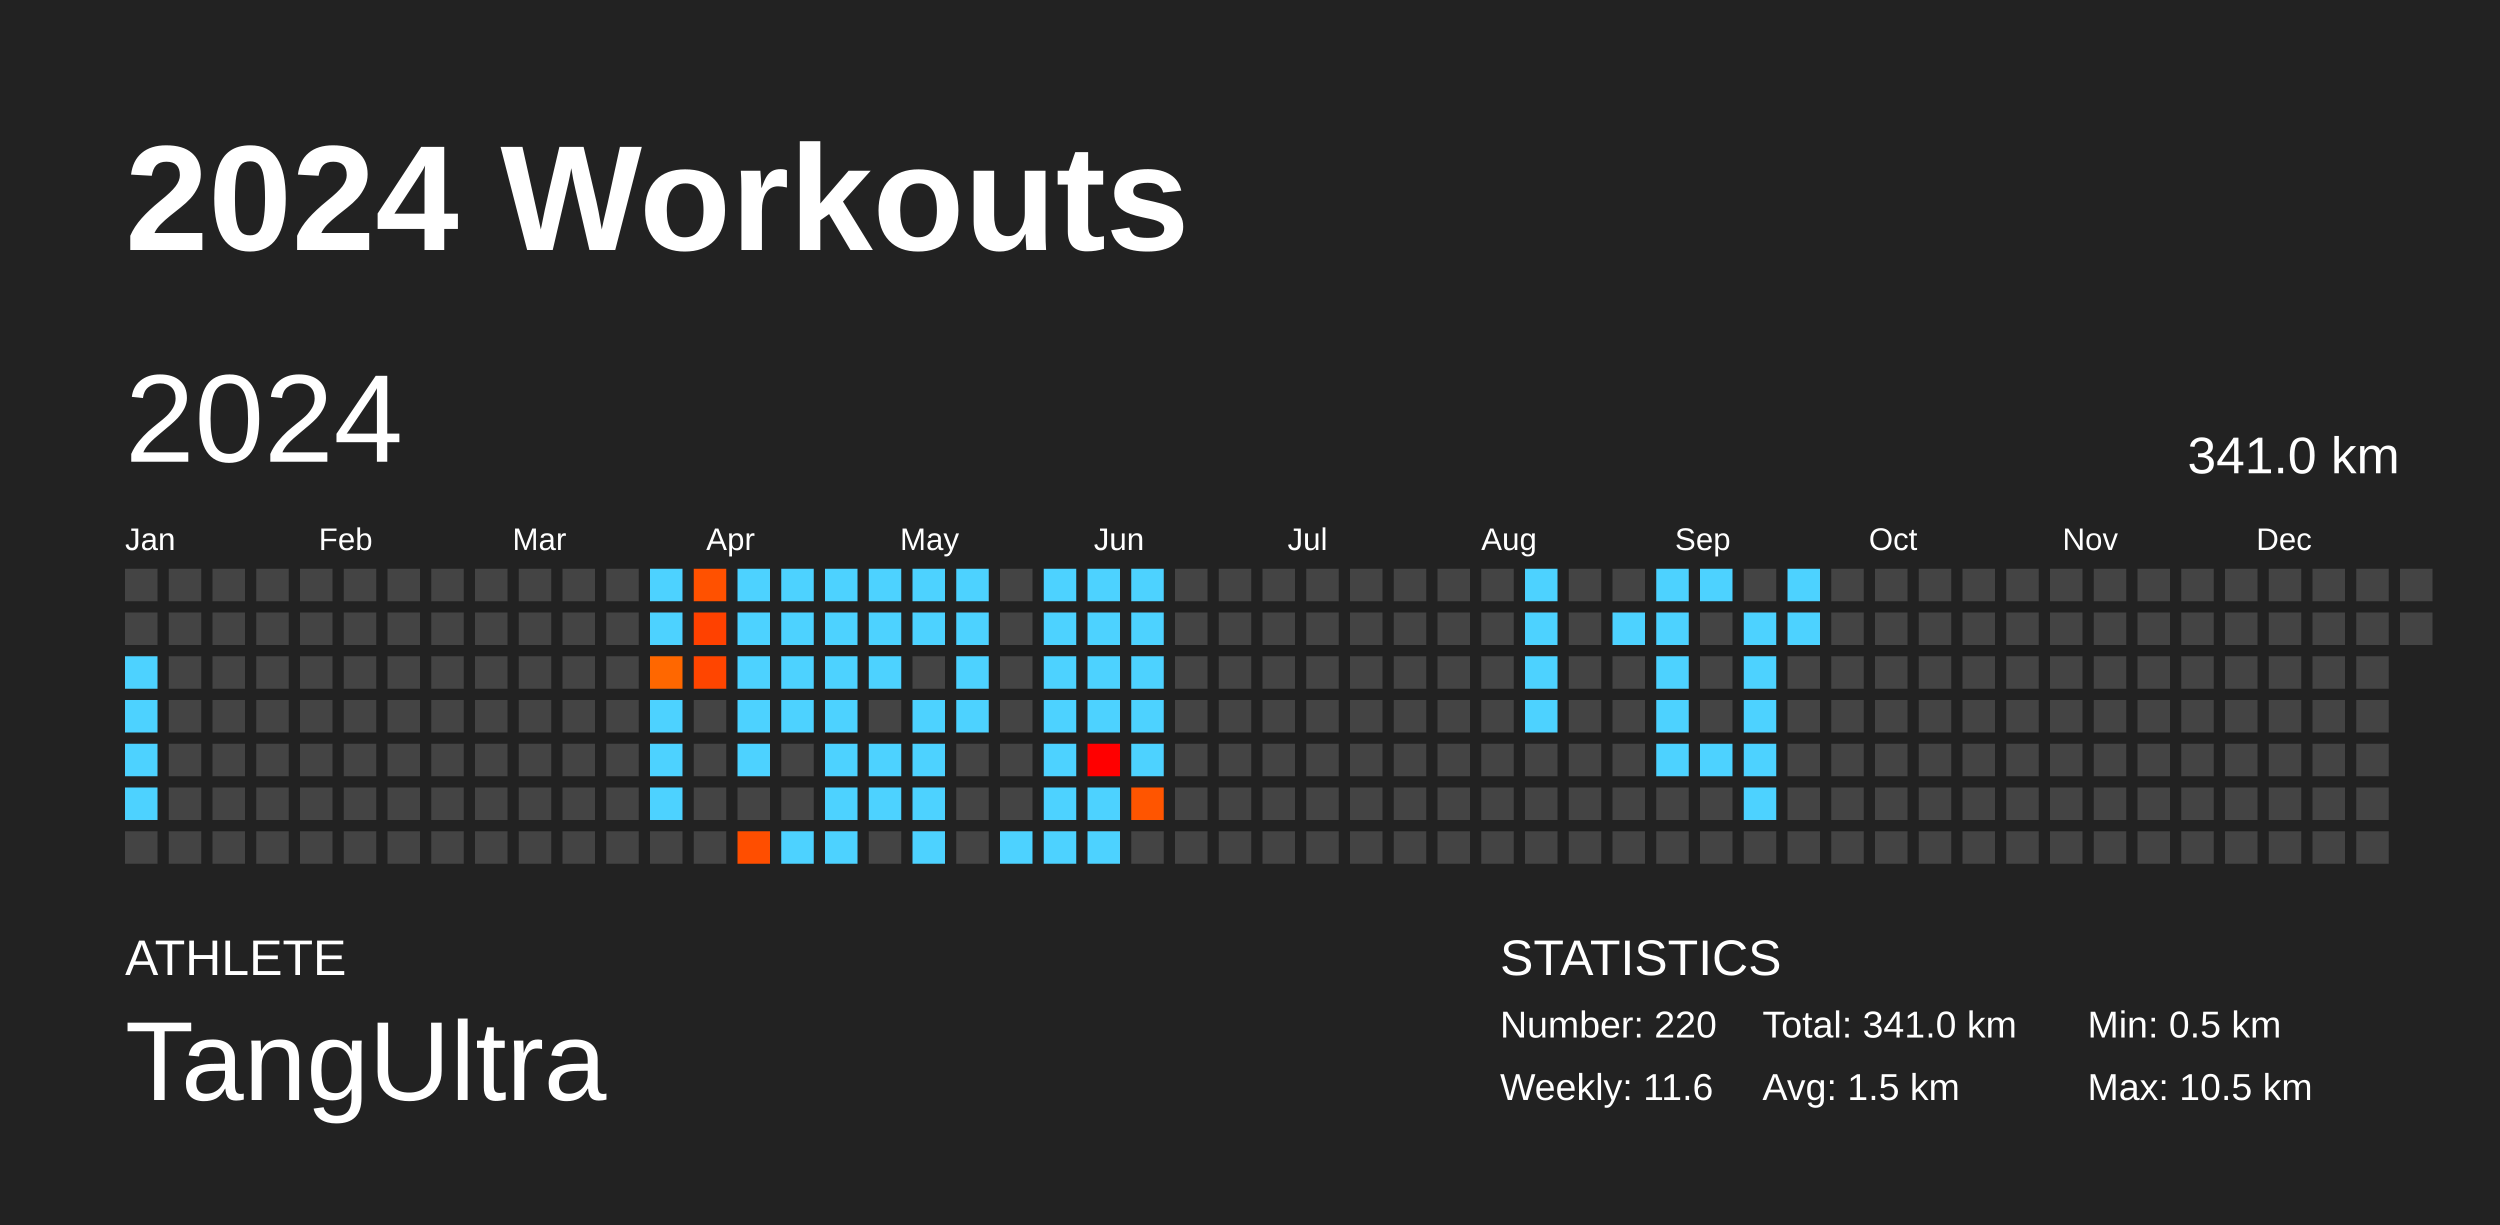
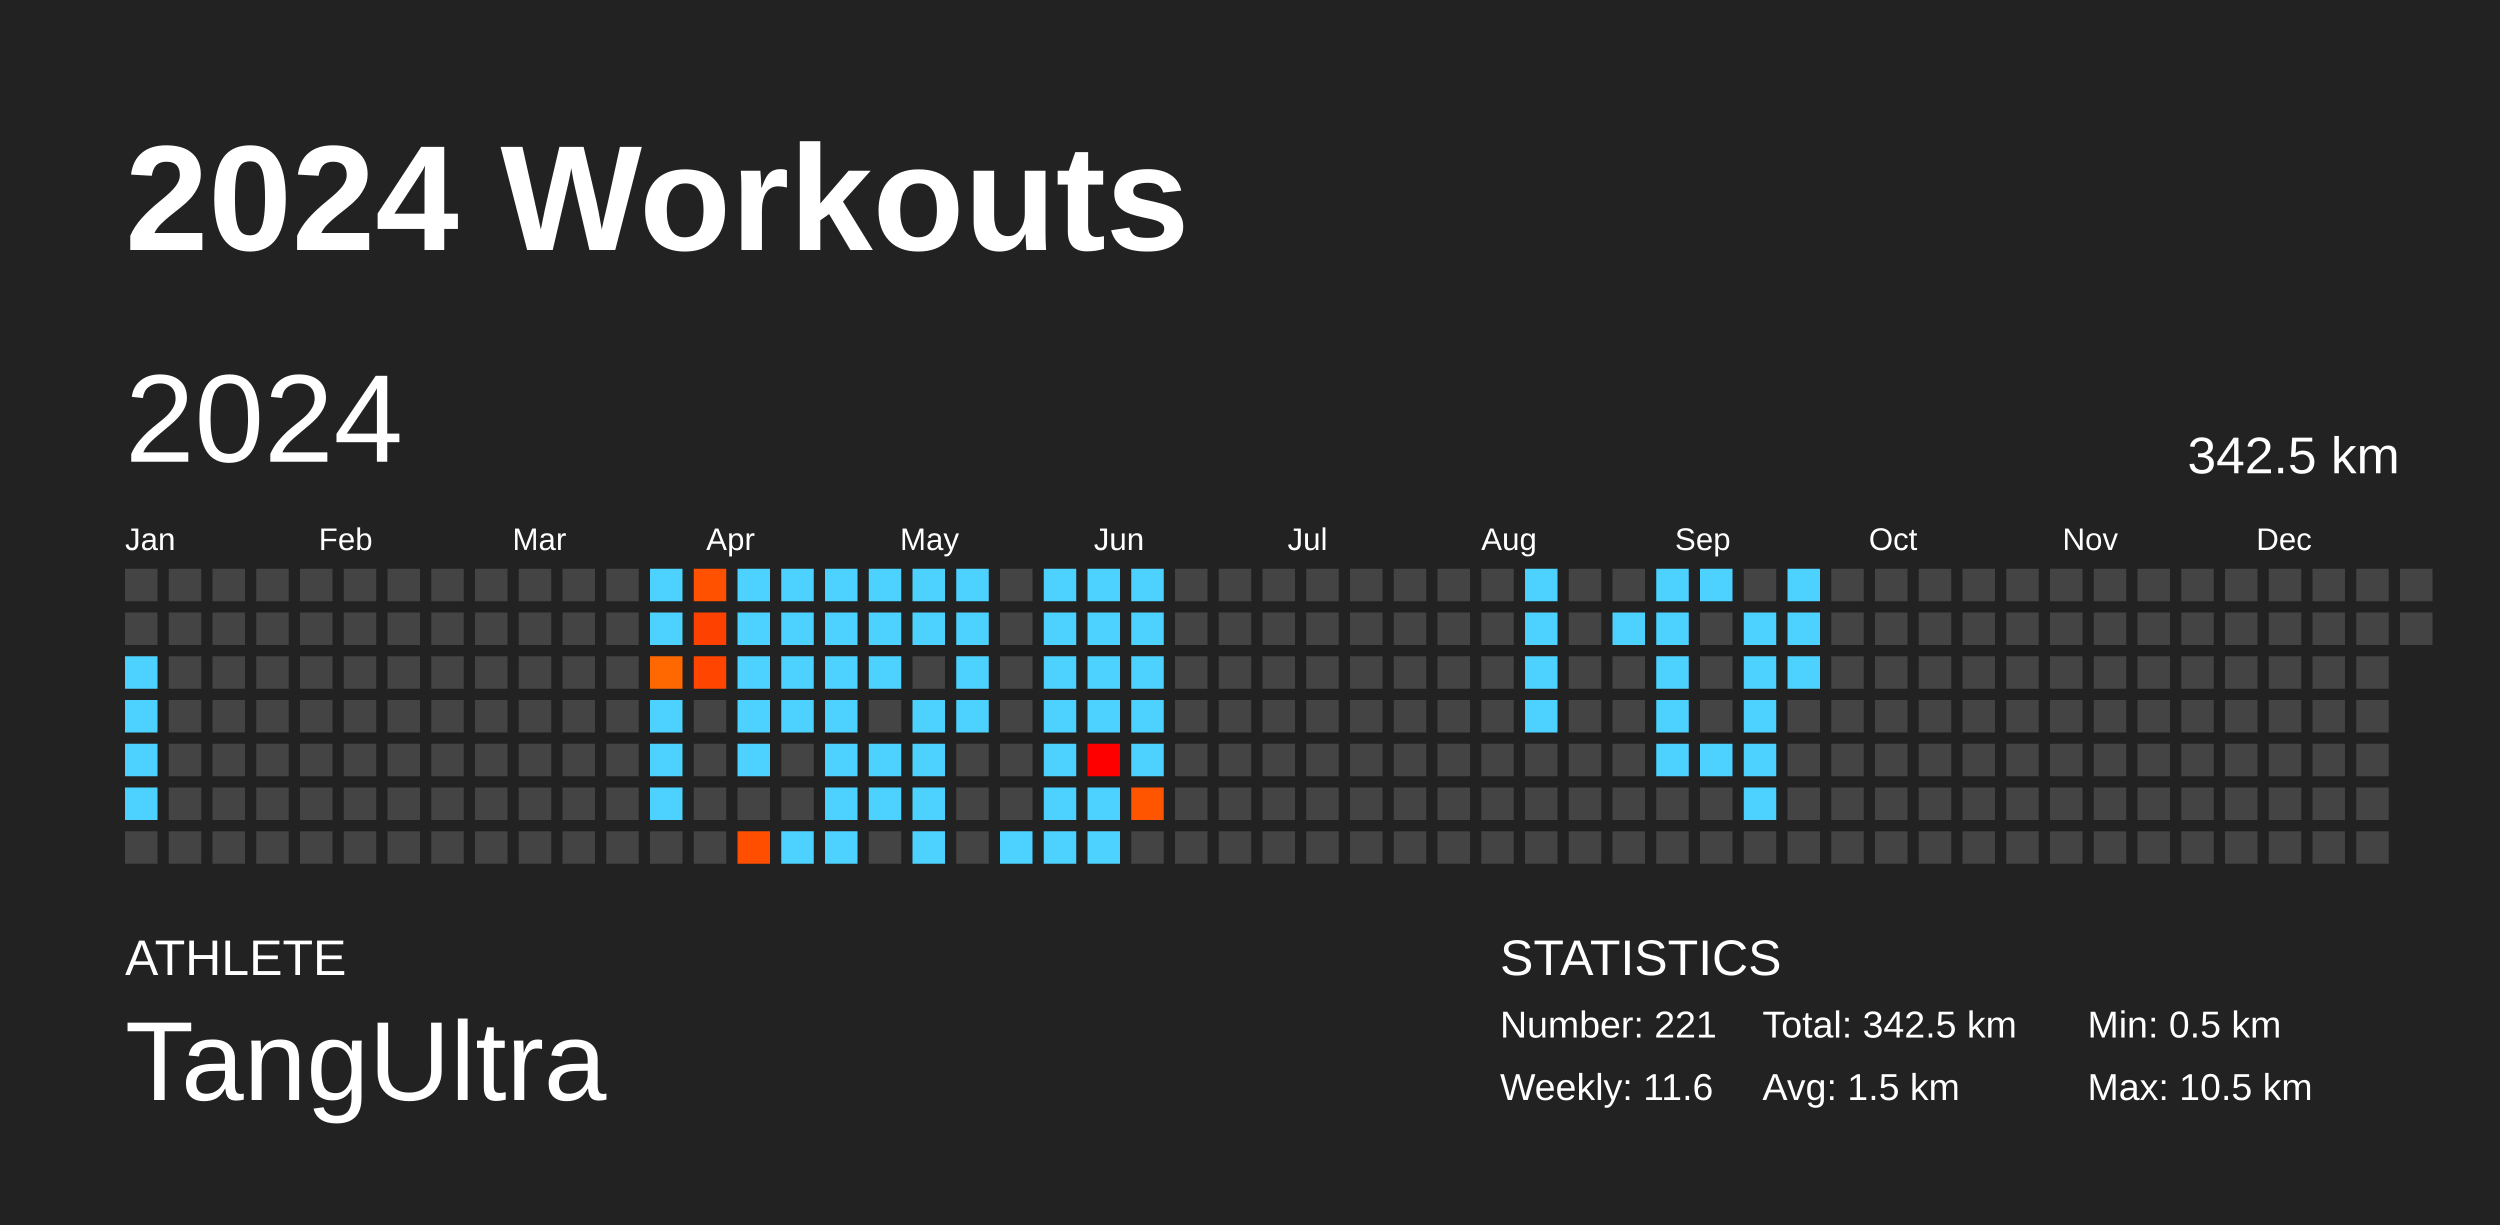
<svg xmlns="http://www.w3.org/2000/svg" baseProfile="full" height="98mm" version="1.1" viewBox="0,0,200,98" width="200mm">
  <defs />
  <rect fill="#222222" height="98" width="200" x="0" y="0" />
  <text fill="#FFFFFF" style="font-size:12px; font-family:Arial; font-weight:bold;" x="10" y="20">2024 Workouts</text>
  <text fill="#FFFFFF" style="font-size:4px; font-family:Arial" x="10" y="78">ATHLETE</text>
  <text fill="#FFFFFF" style="font-size:9px; font-family:Arial" x="10" y="88">TangUltra</text>
  <text fill="#FFFFFF" style="font-size:4px; font-family:Arial" x="120" y="78">STATISTICS</text>
-   <text fill="#FFFFFF" style="font-size:3px; font-family:Arial" x="120" y="83">Number: 220</text>
+   <text fill="#FFFFFF" style="font-size:3px; font-family:Arial" x="120" y="83">Number: 221</text>
  <text fill="#FFFFFF" style="font-size:3px; font-family:Arial" x="120" y="88">Weekly: 11.6</text>
-   <text fill="#FFFFFF" style="font-size:3px; font-family:Arial" x="141" y="83">Total: 341.0 km</text>
+   <text fill="#FFFFFF" style="font-size:3px; font-family:Arial" x="141" y="83">Total: 342.5 km</text>
  <text fill="#FFFFFF" style="font-size:3px; font-family:Arial" x="141" y="88">Avg: 1.5 km</text>
  <text fill="#FFFFFF" style="font-size:3px; font-family:Arial" x="167" y="83">Min: 0.5 km</text>
  <text fill="#FFFFFF" style="font-size:3px; font-family:Arial" x="167" y="88">Max: 10.5 km</text>
  <text dominant-baseline="hanging" fill="#FFFFFF" style="font-size:10.0px; font-family:Arial;" x="10" y="30">2024</text>
-   <text dominant-baseline="hanging" fill="#FFFFFF" style="font-size:4.125px; font-family:Arial;" x="175" y="35">341.0 km</text>
+   <text dominant-baseline="hanging" fill="#FFFFFF" style="font-size:4.125px; font-family:Arial;" x="175" y="35">342.5 km</text>
  <text fill="#FFFFFF" style="font-size:2.5px; font-family:Arial" x="10.0" y="44">Jan</text>
  <text fill="#FFFFFF" style="font-size:2.5px; font-family:Arial" x="25.5" y="44">Feb</text>
  <text fill="#FFFFFF" style="font-size:2.5px; font-family:Arial" x="41.0" y="44">Mar</text>
  <text fill="#FFFFFF" style="font-size:2.5px; font-family:Arial" x="56.5" y="44">Apr</text>
  <text fill="#FFFFFF" style="font-size:2.5px; font-family:Arial" x="72.0" y="44">May</text>
  <text fill="#FFFFFF" style="font-size:2.5px; font-family:Arial" x="87.5" y="44">Jun</text>
  <text fill="#FFFFFF" style="font-size:2.5px; font-family:Arial" x="103.0" y="44">Jul</text>
  <text fill="#FFFFFF" style="font-size:2.5px; font-family:Arial" x="118.5" y="44">Aug</text>
  <text fill="#FFFFFF" style="font-size:2.5px; font-family:Arial" x="134.0" y="44">Sep</text>
  <text fill="#FFFFFF" style="font-size:2.5px; font-family:Arial" x="149.5" y="44">Oct</text>
  <text fill="#FFFFFF" style="font-size:2.5px; font-family:Arial" x="165.0" y="44">Nov</text>
  <text fill="#FFFFFF" style="font-size:2.5px; font-family:Arial" x="180.5" y="44">Dec</text>
  <rect fill="#444444" height="2.6" width="2.6" x="10.0" y="45.5" />
  <rect fill="#444444" height="2.6" width="2.6" x="10.0" y="49.0" />
  <rect fill="#4dd2ff" height="2.6" width="2.6" x="10.0" y="52.5" />
  <rect fill="#4dd2ff" height="2.6" width="2.6" x="10.0" y="56.0" />
  <rect fill="#4dd2ff" height="2.6" width="2.6" x="10.0" y="59.5" />
  <rect fill="#4dd2ff" height="2.6" width="2.6" x="10.0" y="63.0" />
  <rect fill="#444444" height="2.6" width="2.6" x="10.0" y="66.5" />
  <rect fill="#444444" height="2.6" width="2.6" x="13.5" y="45.5" />
  <rect fill="#444444" height="2.6" width="2.6" x="13.5" y="49.0" />
  <rect fill="#444444" height="2.6" width="2.6" x="13.5" y="52.5" />
  <rect fill="#444444" height="2.6" width="2.6" x="13.5" y="56.0" />
  <rect fill="#444444" height="2.6" width="2.6" x="13.5" y="59.5" />
  <rect fill="#444444" height="2.6" width="2.6" x="13.5" y="63.0" />
  <rect fill="#444444" height="2.6" width="2.6" x="13.5" y="66.5" />
  <rect fill="#444444" height="2.6" width="2.6" x="17.0" y="45.5" />
  <rect fill="#444444" height="2.6" width="2.6" x="17.0" y="49.0" />
  <rect fill="#444444" height="2.6" width="2.6" x="17.0" y="52.5" />
  <rect fill="#444444" height="2.6" width="2.6" x="17.0" y="56.0" />
  <rect fill="#444444" height="2.6" width="2.6" x="17.0" y="59.5" />
  <rect fill="#444444" height="2.6" width="2.6" x="17.0" y="63.0" />
  <rect fill="#444444" height="2.6" width="2.6" x="17.0" y="66.5" />
  <rect fill="#444444" height="2.6" width="2.6" x="20.5" y="45.5" />
  <rect fill="#444444" height="2.6" width="2.6" x="20.5" y="49.0" />
  <rect fill="#444444" height="2.6" width="2.6" x="20.5" y="52.5" />
  <rect fill="#444444" height="2.6" width="2.6" x="20.5" y="56.0" />
  <rect fill="#444444" height="2.6" width="2.6" x="20.5" y="59.5" />
  <rect fill="#444444" height="2.6" width="2.6" x="20.5" y="63.0" />
  <rect fill="#444444" height="2.6" width="2.6" x="20.5" y="66.5" />
  <rect fill="#444444" height="2.6" width="2.6" x="24.0" y="45.5" />
  <rect fill="#444444" height="2.6" width="2.6" x="24.0" y="49.0" />
  <rect fill="#444444" height="2.6" width="2.6" x="24.0" y="52.5" />
  <rect fill="#444444" height="2.6" width="2.6" x="24.0" y="56.0" />
  <rect fill="#444444" height="2.6" width="2.6" x="24.0" y="59.5" />
  <rect fill="#444444" height="2.6" width="2.6" x="24.0" y="63.0" />
  <rect fill="#444444" height="2.6" width="2.6" x="24.0" y="66.5" />
  <rect fill="#444444" height="2.6" width="2.6" x="27.5" y="45.5" />
  <rect fill="#444444" height="2.6" width="2.6" x="27.5" y="49.0" />
  <rect fill="#444444" height="2.6" width="2.6" x="27.5" y="52.5" />
  <rect fill="#444444" height="2.6" width="2.6" x="27.5" y="56.0" />
  <rect fill="#444444" height="2.6" width="2.6" x="27.5" y="59.5" />
  <rect fill="#444444" height="2.6" width="2.6" x="27.5" y="63.0" />
  <rect fill="#444444" height="2.6" width="2.6" x="27.5" y="66.5" />
  <rect fill="#444444" height="2.6" width="2.6" x="31.0" y="45.5" />
  <rect fill="#444444" height="2.6" width="2.6" x="31.0" y="49.0" />
  <rect fill="#444444" height="2.6" width="2.6" x="31.0" y="52.5" />
  <rect fill="#444444" height="2.6" width="2.6" x="31.0" y="56.0" />
  <rect fill="#444444" height="2.6" width="2.6" x="31.0" y="59.5" />
  <rect fill="#444444" height="2.6" width="2.6" x="31.0" y="63.0" />
  <rect fill="#444444" height="2.6" width="2.6" x="31.0" y="66.5" />
  <rect fill="#444444" height="2.6" width="2.6" x="34.5" y="45.5" />
  <rect fill="#444444" height="2.6" width="2.6" x="34.5" y="49.0" />
  <rect fill="#444444" height="2.6" width="2.6" x="34.5" y="52.5" />
  <rect fill="#444444" height="2.6" width="2.6" x="34.5" y="56.0" />
  <rect fill="#444444" height="2.6" width="2.6" x="34.5" y="59.5" />
  <rect fill="#444444" height="2.6" width="2.6" x="34.5" y="63.0" />
  <rect fill="#444444" height="2.6" width="2.6" x="34.5" y="66.5" />
  <rect fill="#444444" height="2.6" width="2.6" x="38.0" y="45.5" />
  <rect fill="#444444" height="2.6" width="2.6" x="38.0" y="49.0" />
  <rect fill="#444444" height="2.6" width="2.6" x="38.0" y="52.5" />
  <rect fill="#444444" height="2.6" width="2.6" x="38.0" y="56.0" />
  <rect fill="#444444" height="2.6" width="2.6" x="38.0" y="59.5" />
  <rect fill="#444444" height="2.6" width="2.6" x="38.0" y="63.0" />
  <rect fill="#444444" height="2.6" width="2.6" x="38.0" y="66.5" />
  <rect fill="#444444" height="2.6" width="2.6" x="41.5" y="45.5" />
  <rect fill="#444444" height="2.6" width="2.6" x="41.5" y="49.0" />
  <rect fill="#444444" height="2.6" width="2.6" x="41.5" y="52.5" />
  <rect fill="#444444" height="2.6" width="2.6" x="41.5" y="56.0" />
  <rect fill="#444444" height="2.6" width="2.6" x="41.5" y="59.5" />
  <rect fill="#444444" height="2.6" width="2.6" x="41.5" y="63.0" />
  <rect fill="#444444" height="2.6" width="2.6" x="41.5" y="66.5" />
  <rect fill="#444444" height="2.6" width="2.6" x="45.0" y="45.5" />
  <rect fill="#444444" height="2.6" width="2.6" x="45.0" y="49.0" />
  <rect fill="#444444" height="2.6" width="2.6" x="45.0" y="52.5" />
  <rect fill="#444444" height="2.6" width="2.6" x="45.0" y="56.0" />
  <rect fill="#444444" height="2.6" width="2.6" x="45.0" y="59.5" />
  <rect fill="#444444" height="2.6" width="2.6" x="45.0" y="63.0" />
  <rect fill="#444444" height="2.6" width="2.6" x="45.0" y="66.5" />
  <rect fill="#444444" height="2.6" width="2.6" x="48.5" y="45.5" />
  <rect fill="#444444" height="2.6" width="2.6" x="48.5" y="49.0" />
  <rect fill="#444444" height="2.6" width="2.6" x="48.5" y="52.5" />
  <rect fill="#444444" height="2.6" width="2.6" x="48.5" y="56.0" />
  <rect fill="#444444" height="2.6" width="2.6" x="48.5" y="59.5" />
  <rect fill="#444444" height="2.6" width="2.6" x="48.5" y="63.0" />
  <rect fill="#444444" height="2.6" width="2.6" x="48.5" y="66.5" />
  <rect fill="#4dd2ff" height="2.6" width="2.6" x="52.0" y="45.5" />
  <rect fill="#4dd2ff" height="2.6" width="2.6" x="52.0" y="49.0" />
  <rect fill="#ff6700" height="2.6" width="2.6" x="52.0" y="52.5" />
  <rect fill="#4dd2ff" height="2.6" width="2.6" x="52.0" y="56.0" />
  <rect fill="#4dd2ff" height="2.6" width="2.6" x="52.0" y="59.5" />
  <rect fill="#4dd2ff" height="2.6" width="2.6" x="52.0" y="63.0" />
  <rect fill="#444444" height="2.6" width="2.6" x="52.0" y="66.5" />
  <rect fill="#ff5100" height="2.6" width="2.6" x="55.5" y="45.5" />
  <rect fill="#ff4100" height="2.6" width="2.6" x="55.5" y="49.0" />
  <rect fill="#ff4500" height="2.6" width="2.6" x="55.5" y="52.5" />
  <rect fill="#444444" height="2.6" width="2.6" x="55.5" y="56.0" />
  <rect fill="#444444" height="2.6" width="2.6" x="55.5" y="59.5" />
  <rect fill="#444444" height="2.6" width="2.6" x="55.5" y="63.0" />
  <rect fill="#444444" height="2.6" width="2.6" x="55.5" y="66.5" />
  <rect fill="#4dd2ff" height="2.6" width="2.6" x="59.0" y="45.5" />
  <rect fill="#4dd2ff" height="2.6" width="2.6" x="59.0" y="49.0" />
  <rect fill="#4dd2ff" height="2.6" width="2.6" x="59.0" y="52.5" />
  <rect fill="#4dd2ff" height="2.6" width="2.6" x="59.0" y="56.0" />
  <rect fill="#4dd2ff" height="2.6" width="2.6" x="59.0" y="59.5" />
  <rect fill="#444444" height="2.6" width="2.6" x="59.0" y="63.0" />
  <rect fill="#ff4e00" height="2.6" width="2.6" x="59.0" y="66.5" />
  <rect fill="#4dd2ff" height="2.6" width="2.6" x="62.5" y="45.5" />
  <rect fill="#4dd2ff" height="2.6" width="2.6" x="62.5" y="49.0" />
  <rect fill="#4dd2ff" height="2.6" width="2.6" x="62.5" y="52.5" />
  <rect fill="#4dd2ff" height="2.6" width="2.6" x="62.5" y="56.0" />
  <rect fill="#444444" height="2.6" width="2.6" x="62.5" y="59.5" />
  <rect fill="#444444" height="2.6" width="2.6" x="62.5" y="63.0" />
  <rect fill="#4dd2ff" height="2.6" width="2.6" x="62.5" y="66.5" />
  <rect fill="#4dd2ff" height="2.6" width="2.6" x="66.0" y="45.5" />
  <rect fill="#4dd2ff" height="2.6" width="2.6" x="66.0" y="49.0" />
  <rect fill="#4dd2ff" height="2.6" width="2.6" x="66.0" y="52.5" />
  <rect fill="#4dd2ff" height="2.6" width="2.6" x="66.0" y="56.0" />
  <rect fill="#4dd2ff" height="2.6" width="2.6" x="66.0" y="59.5" />
  <rect fill="#4dd2ff" height="2.6" width="2.6" x="66.0" y="63.0" />
  <rect fill="#4dd2ff" height="2.6" width="2.6" x="66.0" y="66.5" />
  <rect fill="#4dd2ff" height="2.6" width="2.6" x="69.5" y="45.5" />
  <rect fill="#4dd2ff" height="2.6" width="2.6" x="69.5" y="49.0" />
  <rect fill="#4dd2ff" height="2.6" width="2.6" x="69.5" y="52.5" />
  <rect fill="#444444" height="2.6" width="2.6" x="69.5" y="56.0" />
  <rect fill="#4dd2ff" height="2.6" width="2.6" x="69.5" y="59.5" />
  <rect fill="#4dd2ff" height="2.6" width="2.6" x="69.5" y="63.0" />
  <rect fill="#444444" height="2.6" width="2.6" x="69.5" y="66.5" />
  <rect fill="#4dd2ff" height="2.6" width="2.6" x="73.0" y="45.5" />
  <rect fill="#4dd2ff" height="2.6" width="2.6" x="73.0" y="49.0" />
  <rect fill="#444444" height="2.6" width="2.6" x="73.0" y="52.5" />
  <rect fill="#4dd2ff" height="2.6" width="2.6" x="73.0" y="56.0" />
  <rect fill="#4dd2ff" height="2.6" width="2.6" x="73.0" y="59.5" />
  <rect fill="#4dd2ff" height="2.6" width="2.6" x="73.0" y="63.0" />
  <rect fill="#4dd2ff" height="2.6" width="2.6" x="73.0" y="66.5" />
  <rect fill="#4dd2ff" height="2.6" width="2.6" x="76.5" y="45.5" />
  <rect fill="#4dd2ff" height="2.6" width="2.6" x="76.5" y="49.0" />
  <rect fill="#4dd2ff" height="2.6" width="2.6" x="76.5" y="52.5" />
  <rect fill="#4dd2ff" height="2.6" width="2.6" x="76.5" y="56.0" />
  <rect fill="#444444" height="2.6" width="2.6" x="76.5" y="59.5" />
  <rect fill="#444444" height="2.6" width="2.6" x="76.5" y="63.0" />
  <rect fill="#444444" height="2.6" width="2.6" x="76.5" y="66.5" />
  <rect fill="#444444" height="2.6" width="2.6" x="80.0" y="45.5" />
  <rect fill="#444444" height="2.6" width="2.6" x="80.0" y="49.0" />
  <rect fill="#444444" height="2.6" width="2.6" x="80.0" y="52.5" />
  <rect fill="#444444" height="2.6" width="2.6" x="80.0" y="56.0" />
  <rect fill="#444444" height="2.6" width="2.6" x="80.0" y="59.5" />
  <rect fill="#444444" height="2.6" width="2.6" x="80.0" y="63.0" />
  <rect fill="#4dd2ff" height="2.6" width="2.6" x="80.0" y="66.5" />
  <rect fill="#4dd2ff" height="2.6" width="2.6" x="83.5" y="45.5" />
  <rect fill="#4dd2ff" height="2.6" width="2.6" x="83.5" y="49.0" />
  <rect fill="#4dd2ff" height="2.6" width="2.6" x="83.5" y="52.5" />
  <rect fill="#4dd2ff" height="2.6" width="2.6" x="83.5" y="56.0" />
  <rect fill="#4dd2ff" height="2.6" width="2.6" x="83.5" y="59.5" />
  <rect fill="#4dd2ff" height="2.6" width="2.6" x="83.5" y="63.0" />
  <rect fill="#4dd2ff" height="2.6" width="2.6" x="83.5" y="66.5" />
  <rect fill="#4dd2ff" height="2.6" width="2.6" x="87.0" y="45.5" />
  <rect fill="#4dd2ff" height="2.6" width="2.6" x="87.0" y="49.0" />
  <rect fill="#4dd2ff" height="2.6" width="2.6" x="87.0" y="52.5" />
  <rect fill="#4dd2ff" height="2.6" width="2.6" x="87.0" y="56.0" />
  <rect fill="#ff0000" height="2.6" width="2.6" x="87.0" y="59.5" />
  <rect fill="#4dd2ff" height="2.6" width="2.6" x="87.0" y="63.0" />
  <rect fill="#4dd2ff" height="2.6" width="2.6" x="87.0" y="66.5" />
  <rect fill="#4dd2ff" height="2.6" width="2.6" x="90.5" y="45.5" />
  <rect fill="#4dd2ff" height="2.6" width="2.6" x="90.5" y="49.0" />
  <rect fill="#4dd2ff" height="2.6" width="2.6" x="90.5" y="52.5" />
  <rect fill="#4dd2ff" height="2.6" width="2.6" x="90.5" y="56.0" />
  <rect fill="#4dd2ff" height="2.6" width="2.6" x="90.5" y="59.5" />
  <rect fill="#ff5500" height="2.6" width="2.6" x="90.5" y="63.0" />
  <rect fill="#444444" height="2.6" width="2.6" x="90.5" y="66.5" />
  <rect fill="#444444" height="2.6" width="2.6" x="94.0" y="45.5" />
  <rect fill="#444444" height="2.6" width="2.6" x="94.0" y="49.0" />
  <rect fill="#444444" height="2.6" width="2.6" x="94.0" y="52.5" />
  <rect fill="#444444" height="2.6" width="2.6" x="94.0" y="56.0" />
  <rect fill="#444444" height="2.6" width="2.6" x="94.0" y="59.5" />
  <rect fill="#444444" height="2.6" width="2.6" x="94.0" y="63.0" />
  <rect fill="#444444" height="2.6" width="2.6" x="94.0" y="66.5" />
  <rect fill="#444444" height="2.6" width="2.6" x="97.5" y="45.5" />
  <rect fill="#444444" height="2.6" width="2.6" x="97.5" y="49.0" />
  <rect fill="#444444" height="2.6" width="2.6" x="97.5" y="52.5" />
  <rect fill="#444444" height="2.6" width="2.6" x="97.5" y="56.0" />
  <rect fill="#444444" height="2.6" width="2.6" x="97.5" y="59.5" />
  <rect fill="#444444" height="2.6" width="2.6" x="97.5" y="63.0" />
  <rect fill="#444444" height="2.6" width="2.6" x="97.5" y="66.5" />
  <rect fill="#444444" height="2.6" width="2.6" x="101.0" y="45.5" />
  <rect fill="#444444" height="2.6" width="2.6" x="101.0" y="49.0" />
  <rect fill="#444444" height="2.6" width="2.6" x="101.0" y="52.5" />
  <rect fill="#444444" height="2.6" width="2.6" x="101.0" y="56.0" />
  <rect fill="#444444" height="2.6" width="2.6" x="101.0" y="59.5" />
  <rect fill="#444444" height="2.6" width="2.6" x="101.0" y="63.0" />
  <rect fill="#444444" height="2.6" width="2.6" x="101.0" y="66.5" />
  <rect fill="#444444" height="2.6" width="2.6" x="104.5" y="45.5" />
  <rect fill="#444444" height="2.6" width="2.6" x="104.5" y="49.0" />
  <rect fill="#444444" height="2.6" width="2.6" x="104.5" y="52.5" />
  <rect fill="#444444" height="2.6" width="2.6" x="104.5" y="56.0" />
  <rect fill="#444444" height="2.6" width="2.6" x="104.5" y="59.5" />
  <rect fill="#444444" height="2.6" width="2.6" x="104.5" y="63.0" />
  <rect fill="#444444" height="2.6" width="2.6" x="104.5" y="66.5" />
  <rect fill="#444444" height="2.6" width="2.6" x="108.0" y="45.5" />
  <rect fill="#444444" height="2.6" width="2.6" x="108.0" y="49.0" />
  <rect fill="#444444" height="2.6" width="2.6" x="108.0" y="52.5" />
  <rect fill="#444444" height="2.6" width="2.6" x="108.0" y="56.0" />
  <rect fill="#444444" height="2.6" width="2.6" x="108.0" y="59.5" />
  <rect fill="#444444" height="2.6" width="2.6" x="108.0" y="63.0" />
  <rect fill="#444444" height="2.6" width="2.6" x="108.0" y="66.5" />
  <rect fill="#444444" height="2.6" width="2.6" x="111.5" y="45.5" />
  <rect fill="#444444" height="2.6" width="2.6" x="111.5" y="49.0" />
  <rect fill="#444444" height="2.6" width="2.6" x="111.5" y="52.5" />
  <rect fill="#444444" height="2.6" width="2.6" x="111.5" y="56.0" />
  <rect fill="#444444" height="2.6" width="2.6" x="111.5" y="59.5" />
  <rect fill="#444444" height="2.6" width="2.6" x="111.5" y="63.0" />
  <rect fill="#444444" height="2.6" width="2.6" x="111.5" y="66.5" />
  <rect fill="#444444" height="2.6" width="2.6" x="115.0" y="45.5" />
  <rect fill="#444444" height="2.6" width="2.6" x="115.0" y="49.0" />
  <rect fill="#444444" height="2.6" width="2.6" x="115.0" y="52.5" />
  <rect fill="#444444" height="2.6" width="2.6" x="115.0" y="56.0" />
  <rect fill="#444444" height="2.6" width="2.6" x="115.0" y="59.5" />
  <rect fill="#444444" height="2.6" width="2.6" x="115.0" y="63.0" />
  <rect fill="#444444" height="2.6" width="2.6" x="115.0" y="66.5" />
  <rect fill="#444444" height="2.6" width="2.6" x="118.5" y="45.5" />
  <rect fill="#444444" height="2.6" width="2.6" x="118.5" y="49.0" />
  <rect fill="#444444" height="2.6" width="2.6" x="118.5" y="52.5" />
  <rect fill="#444444" height="2.6" width="2.6" x="118.5" y="56.0" />
  <rect fill="#444444" height="2.6" width="2.6" x="118.5" y="59.5" />
  <rect fill="#444444" height="2.6" width="2.6" x="118.5" y="63.0" />
  <rect fill="#444444" height="2.6" width="2.6" x="118.5" y="66.5" />
  <rect fill="#4dd2ff" height="2.6" width="2.6" x="122.0" y="45.5" />
  <rect fill="#4dd2ff" height="2.6" width="2.6" x="122.0" y="49.0" />
  <rect fill="#4dd2ff" height="2.6" width="2.6" x="122.0" y="52.5" />
  <rect fill="#4dd2ff" height="2.6" width="2.6" x="122.0" y="56.0" />
  <rect fill="#444444" height="2.6" width="2.6" x="122.0" y="59.5" />
  <rect fill="#444444" height="2.6" width="2.6" x="122.0" y="63.0" />
  <rect fill="#444444" height="2.6" width="2.6" x="122.0" y="66.5" />
  <rect fill="#444444" height="2.6" width="2.6" x="125.5" y="45.5" />
  <rect fill="#444444" height="2.6" width="2.6" x="125.5" y="49.0" />
  <rect fill="#444444" height="2.6" width="2.6" x="125.5" y="52.5" />
  <rect fill="#444444" height="2.6" width="2.6" x="125.5" y="56.0" />
  <rect fill="#444444" height="2.6" width="2.6" x="125.5" y="59.5" />
  <rect fill="#444444" height="2.6" width="2.6" x="125.5" y="63.0" />
  <rect fill="#444444" height="2.6" width="2.6" x="125.5" y="66.5" />
  <rect fill="#444444" height="2.6" width="2.6" x="129.0" y="45.5" />
  <rect fill="#4dd2ff" height="2.6" width="2.6" x="129.0" y="49.0" />
  <rect fill="#444444" height="2.6" width="2.6" x="129.0" y="52.5" />
  <rect fill="#444444" height="2.6" width="2.6" x="129.0" y="56.0" />
  <rect fill="#444444" height="2.6" width="2.6" x="129.0" y="59.5" />
  <rect fill="#444444" height="2.6" width="2.6" x="129.0" y="63.0" />
  <rect fill="#444444" height="2.6" width="2.6" x="129.0" y="66.5" />
  <rect fill="#4dd2ff" height="2.6" width="2.6" x="132.5" y="45.5" />
  <rect fill="#4dd2ff" height="2.6" width="2.6" x="132.5" y="49.0" />
  <rect fill="#4dd2ff" height="2.6" width="2.6" x="132.5" y="52.5" />
  <rect fill="#4dd2ff" height="2.6" width="2.6" x="132.5" y="56.0" />
  <rect fill="#4dd2ff" height="2.6" width="2.6" x="132.5" y="59.5" />
  <rect fill="#444444" height="2.6" width="2.6" x="132.5" y="63.0" />
  <rect fill="#444444" height="2.6" width="2.6" x="132.5" y="66.5" />
  <rect fill="#4dd2ff" height="2.6" width="2.6" x="136.0" y="45.5" />
  <rect fill="#444444" height="2.6" width="2.6" x="136.0" y="49.0" />
  <rect fill="#444444" height="2.6" width="2.6" x="136.0" y="52.5" />
  <rect fill="#444444" height="2.6" width="2.6" x="136.0" y="56.0" />
  <rect fill="#4dd2ff" height="2.6" width="2.6" x="136.0" y="59.5" />
  <rect fill="#444444" height="2.6" width="2.6" x="136.0" y="63.0" />
  <rect fill="#444444" height="2.6" width="2.6" x="136.0" y="66.5" />
  <rect fill="#444444" height="2.6" width="2.6" x="139.5" y="45.5" />
  <rect fill="#4dd2ff" height="2.6" width="2.6" x="139.5" y="49.0" />
  <rect fill="#4dd2ff" height="2.6" width="2.6" x="139.5" y="52.5" />
  <rect fill="#4dd2ff" height="2.6" width="2.6" x="139.5" y="56.0" />
  <rect fill="#4dd2ff" height="2.6" width="2.6" x="139.5" y="59.5" />
  <rect fill="#4dd2ff" height="2.6" width="2.6" x="139.5" y="63.0" />
  <rect fill="#444444" height="2.6" width="2.6" x="139.5" y="66.5" />
  <rect fill="#4dd2ff" height="2.6" width="2.6" x="143.0" y="45.5" />
  <rect fill="#4dd2ff" height="2.6" width="2.6" x="143.0" y="49.0" />
-   <rect fill="#444444" height="2.6" width="2.6" x="143.0" y="52.5" />
+   <rect fill="#4dd2ff" height="2.6" width="2.6" x="143.0" y="52.5" />
  <rect fill="#444444" height="2.6" width="2.6" x="143.0" y="56.0" />
  <rect fill="#444444" height="2.6" width="2.6" x="143.0" y="59.5" />
  <rect fill="#444444" height="2.6" width="2.6" x="143.0" y="63.0" />
  <rect fill="#444444" height="2.6" width="2.6" x="143.0" y="66.5" />
  <rect fill="#444444" height="2.6" width="2.6" x="146.5" y="45.5" />
  <rect fill="#444444" height="2.6" width="2.6" x="146.5" y="49.0" />
  <rect fill="#444444" height="2.6" width="2.6" x="146.5" y="52.5" />
  <rect fill="#444444" height="2.6" width="2.6" x="146.5" y="56.0" />
  <rect fill="#444444" height="2.6" width="2.6" x="146.5" y="59.5" />
  <rect fill="#444444" height="2.6" width="2.6" x="146.5" y="63.0" />
  <rect fill="#444444" height="2.6" width="2.6" x="146.5" y="66.5" />
  <rect fill="#444444" height="2.6" width="2.6" x="150.0" y="45.5" />
  <rect fill="#444444" height="2.6" width="2.6" x="150.0" y="49.0" />
  <rect fill="#444444" height="2.6" width="2.6" x="150.0" y="52.5" />
  <rect fill="#444444" height="2.6" width="2.6" x="150.0" y="56.0" />
  <rect fill="#444444" height="2.6" width="2.6" x="150.0" y="59.5" />
  <rect fill="#444444" height="2.6" width="2.6" x="150.0" y="63.0" />
  <rect fill="#444444" height="2.6" width="2.6" x="150.0" y="66.5" />
  <rect fill="#444444" height="2.6" width="2.6" x="153.5" y="45.5" />
  <rect fill="#444444" height="2.6" width="2.6" x="153.5" y="49.0" />
  <rect fill="#444444" height="2.6" width="2.6" x="153.5" y="52.5" />
  <rect fill="#444444" height="2.6" width="2.6" x="153.5" y="56.0" />
  <rect fill="#444444" height="2.6" width="2.6" x="153.5" y="59.5" />
  <rect fill="#444444" height="2.6" width="2.6" x="153.5" y="63.0" />
  <rect fill="#444444" height="2.6" width="2.6" x="153.5" y="66.5" />
  <rect fill="#444444" height="2.6" width="2.6" x="157.0" y="45.5" />
  <rect fill="#444444" height="2.6" width="2.6" x="157.0" y="49.0" />
  <rect fill="#444444" height="2.6" width="2.6" x="157.0" y="52.5" />
  <rect fill="#444444" height="2.6" width="2.6" x="157.0" y="56.0" />
  <rect fill="#444444" height="2.6" width="2.6" x="157.0" y="59.5" />
  <rect fill="#444444" height="2.6" width="2.6" x="157.0" y="63.0" />
  <rect fill="#444444" height="2.6" width="2.6" x="157.0" y="66.5" />
  <rect fill="#444444" height="2.6" width="2.6" x="160.5" y="45.5" />
  <rect fill="#444444" height="2.6" width="2.6" x="160.5" y="49.0" />
  <rect fill="#444444" height="2.6" width="2.6" x="160.5" y="52.5" />
  <rect fill="#444444" height="2.6" width="2.6" x="160.5" y="56.0" />
  <rect fill="#444444" height="2.6" width="2.6" x="160.5" y="59.5" />
  <rect fill="#444444" height="2.6" width="2.6" x="160.5" y="63.0" />
  <rect fill="#444444" height="2.6" width="2.6" x="160.5" y="66.5" />
  <rect fill="#444444" height="2.6" width="2.6" x="164.0" y="45.5" />
  <rect fill="#444444" height="2.6" width="2.6" x="164.0" y="49.0" />
  <rect fill="#444444" height="2.6" width="2.6" x="164.0" y="52.5" />
  <rect fill="#444444" height="2.6" width="2.6" x="164.0" y="56.0" />
  <rect fill="#444444" height="2.6" width="2.6" x="164.0" y="59.5" />
  <rect fill="#444444" height="2.6" width="2.6" x="164.0" y="63.0" />
  <rect fill="#444444" height="2.6" width="2.6" x="164.0" y="66.5" />
  <rect fill="#444444" height="2.6" width="2.6" x="167.5" y="45.5" />
  <rect fill="#444444" height="2.6" width="2.6" x="167.5" y="49.0" />
  <rect fill="#444444" height="2.6" width="2.6" x="167.5" y="52.5" />
  <rect fill="#444444" height="2.6" width="2.6" x="167.5" y="56.0" />
  <rect fill="#444444" height="2.6" width="2.6" x="167.5" y="59.5" />
  <rect fill="#444444" height="2.6" width="2.6" x="167.5" y="63.0" />
  <rect fill="#444444" height="2.6" width="2.6" x="167.5" y="66.5" />
  <rect fill="#444444" height="2.6" width="2.6" x="171.0" y="45.5" />
  <rect fill="#444444" height="2.6" width="2.6" x="171.0" y="49.0" />
  <rect fill="#444444" height="2.6" width="2.6" x="171.0" y="52.5" />
  <rect fill="#444444" height="2.6" width="2.6" x="171.0" y="56.0" />
  <rect fill="#444444" height="2.6" width="2.6" x="171.0" y="59.5" />
  <rect fill="#444444" height="2.6" width="2.6" x="171.0" y="63.0" />
  <rect fill="#444444" height="2.6" width="2.6" x="171.0" y="66.5" />
  <rect fill="#444444" height="2.6" width="2.6" x="174.5" y="45.5" />
  <rect fill="#444444" height="2.6" width="2.6" x="174.5" y="49.0" />
  <rect fill="#444444" height="2.6" width="2.6" x="174.5" y="52.5" />
  <rect fill="#444444" height="2.6" width="2.6" x="174.5" y="56.0" />
  <rect fill="#444444" height="2.6" width="2.6" x="174.5" y="59.5" />
  <rect fill="#444444" height="2.6" width="2.6" x="174.5" y="63.0" />
  <rect fill="#444444" height="2.6" width="2.6" x="174.5" y="66.5" />
  <rect fill="#444444" height="2.6" width="2.6" x="178.0" y="45.5" />
  <rect fill="#444444" height="2.6" width="2.6" x="178.0" y="49.0" />
  <rect fill="#444444" height="2.6" width="2.6" x="178.0" y="52.5" />
  <rect fill="#444444" height="2.6" width="2.6" x="178.0" y="56.0" />
  <rect fill="#444444" height="2.6" width="2.6" x="178.0" y="59.5" />
  <rect fill="#444444" height="2.6" width="2.6" x="178.0" y="63.0" />
  <rect fill="#444444" height="2.6" width="2.6" x="178.0" y="66.5" />
  <rect fill="#444444" height="2.6" width="2.6" x="181.5" y="45.5" />
  <rect fill="#444444" height="2.6" width="2.6" x="181.5" y="49.0" />
  <rect fill="#444444" height="2.6" width="2.6" x="181.5" y="52.5" />
  <rect fill="#444444" height="2.6" width="2.6" x="181.5" y="56.0" />
  <rect fill="#444444" height="2.6" width="2.6" x="181.5" y="59.5" />
  <rect fill="#444444" height="2.6" width="2.6" x="181.5" y="63.0" />
  <rect fill="#444444" height="2.6" width="2.6" x="181.5" y="66.5" />
  <rect fill="#444444" height="2.6" width="2.6" x="185.0" y="45.5" />
  <rect fill="#444444" height="2.6" width="2.6" x="185.0" y="49.0" />
  <rect fill="#444444" height="2.6" width="2.6" x="185.0" y="52.5" />
  <rect fill="#444444" height="2.6" width="2.6" x="185.0" y="56.0" />
  <rect fill="#444444" height="2.6" width="2.6" x="185.0" y="59.5" />
  <rect fill="#444444" height="2.6" width="2.6" x="185.0" y="63.0" />
  <rect fill="#444444" height="2.6" width="2.6" x="185.0" y="66.5" />
  <rect fill="#444444" height="2.6" width="2.6" x="188.5" y="45.5" />
  <rect fill="#444444" height="2.6" width="2.6" x="188.5" y="49.0" />
  <rect fill="#444444" height="2.6" width="2.6" x="188.5" y="52.5" />
  <rect fill="#444444" height="2.6" width="2.6" x="188.5" y="56.0" />
  <rect fill="#444444" height="2.6" width="2.6" x="188.5" y="59.5" />
  <rect fill="#444444" height="2.6" width="2.6" x="188.5" y="63.0" />
  <rect fill="#444444" height="2.6" width="2.6" x="188.5" y="66.5" />
  <rect fill="#444444" height="2.6" width="2.6" x="192.0" y="45.5" />
  <rect fill="#444444" height="2.6" width="2.6" x="192.0" y="49.0" />
</svg>
